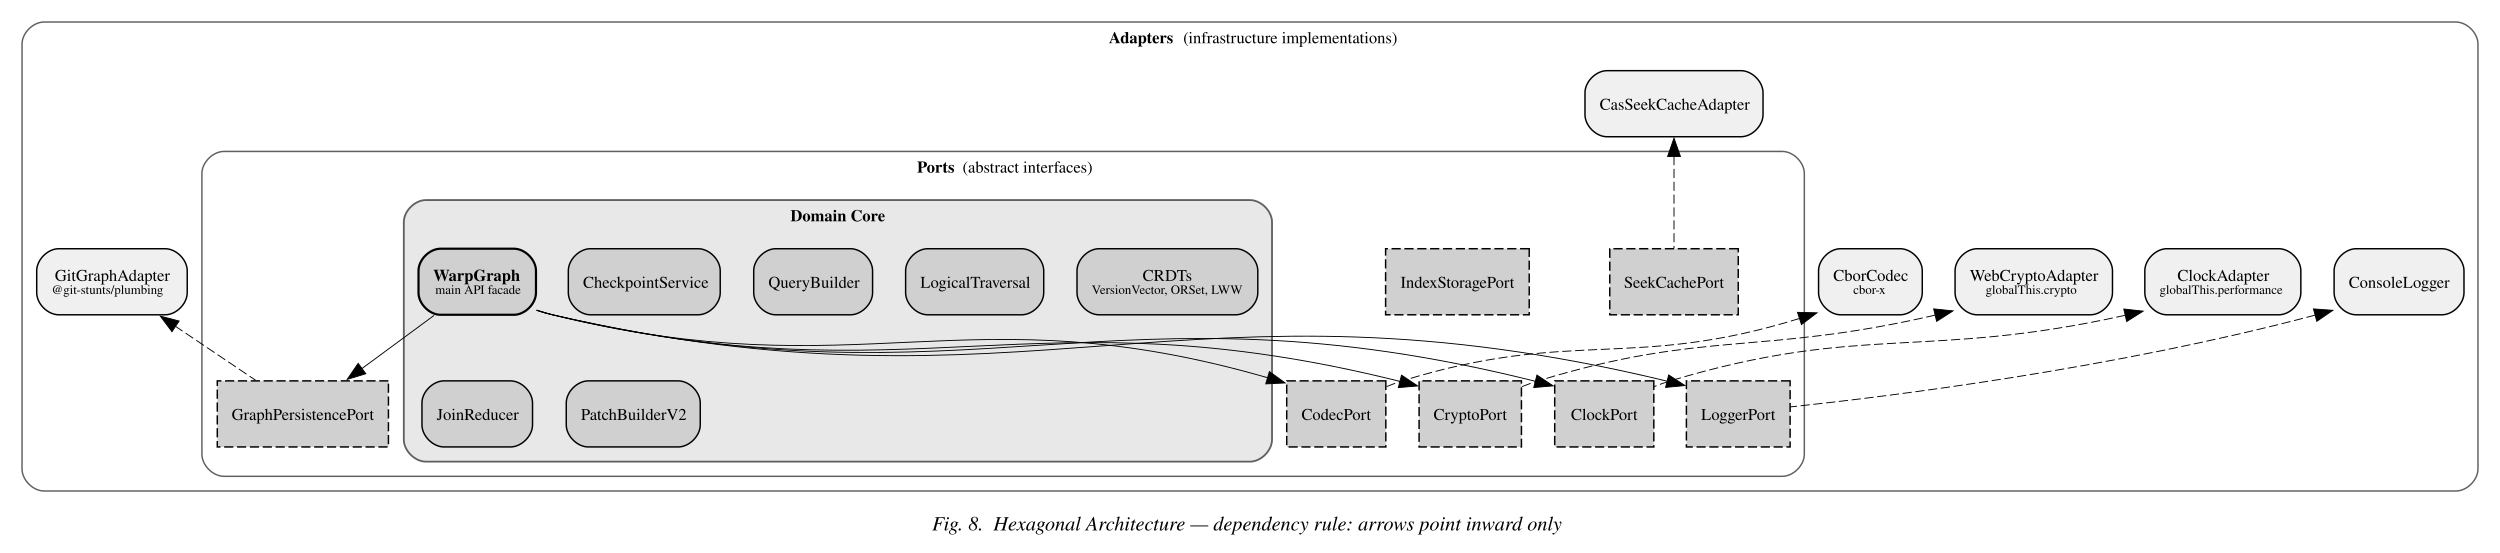
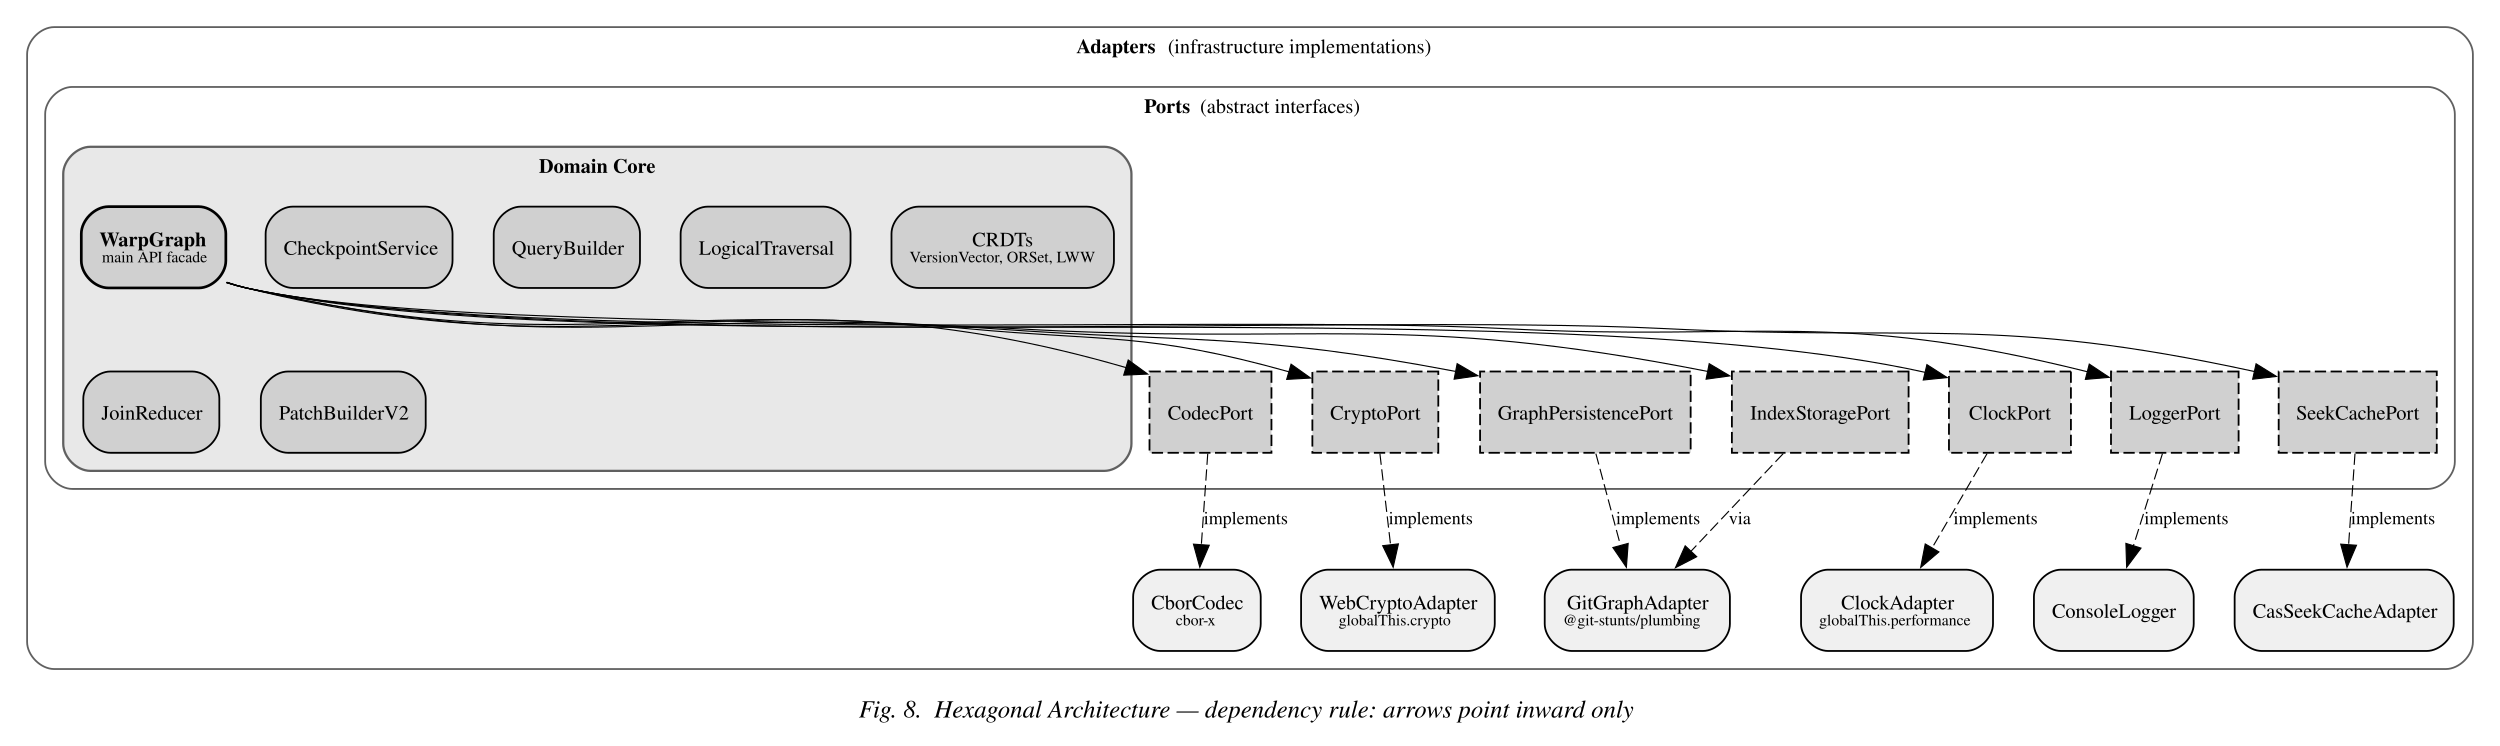
- <svg xmlns="http://www.w3.org/2000/svg" width="1362pt" height="301pt" viewBox="0.00 0.00 1362.00 301.00">
-   <g id="graph0" class="graph" transform="scale(1 1) rotate(0) translate(4 297)">
-     <text xml:space="preserve" text-anchor="start" x="503.75" y="-8.05" font-family="Times,serif" font-style="italic" font-size="11.00">Fig. 8.  Hexagonal Architecture — dependency rule: arrows point inward only</text>
+ <svg xmlns="http://www.w3.org/2000/svg" width="1107pt" height="330pt" viewBox="0.00 0.00 1107.00 330.00">
+   <g id="graph0" class="graph" transform="scale(1 1) rotate(0) translate(4 325.75)">
+     <text xml:space="preserve" text-anchor="start" x="376.25" y="-8.05" font-family="Times,serif" font-style="italic" font-size="11.00">Fig. 8.  Hexagonal Architecture — dependency rule: arrows point inward only</text>
    <g id="clust1" class="cluster">
-       <path fill="none" stroke="#606060" stroke-width="0.8" d="M20,-29.5C20,-29.5 1334,-29.5 1334,-29.5 1340,-29.5 1346,-35.5 1346,-41.5 1346,-41.5 1346,-273 1346,-273 1346,-279 1340,-285 1334,-285 1334,-285 20,-285 20,-285 14,-285 8,-279 8,-273 8,-273 8,-41.5 8,-41.5 8,-35.5 14,-29.5 20,-29.5" />
-       <text xml:space="preserve" text-anchor="start" x="600.12" y="-273.45" font-family="Times,serif" font-weight="bold" font-size="9.00">Adapters</text>
-       <text xml:space="preserve" text-anchor="start" x="636.12" y="-273.45" font-family="Times,serif" font-size="9.00">  (infrastructure implementations)</text>
+       <path fill="none" stroke="#606060" stroke-width="0.8" d="M20,-29.5C20,-29.5 1079,-29.5 1079,-29.5 1085,-29.5 1091,-35.5 1091,-41.5 1091,-41.5 1091,-301.75 1091,-301.75 1091,-307.75 1085,-313.75 1079,-313.75 1079,-313.75 20,-313.75 20,-313.75 14,-313.75 8,-307.75 8,-301.75 8,-301.75 8,-41.5 8,-41.5 8,-35.5 14,-29.5 20,-29.5" />
+       <text xml:space="preserve" text-anchor="start" x="472.62" y="-302.2" font-family="Times,serif" font-weight="bold" font-size="9.00">Adapters</text>
+       <text xml:space="preserve" text-anchor="start" x="508.62" y="-302.2" font-family="Times,serif" font-size="9.00">  (infrastructure implementations)</text>
    </g>
    <g id="clust2" class="cluster">
-       <path fill="none" stroke="#606060" stroke-width="0.8" d="M118,-37.5C118,-37.5 967,-37.5 967,-37.5 973,-37.5 979,-43.5 979,-49.5 979,-49.5 979,-202.5 979,-202.5 979,-208.5 973,-214.5 967,-214.5 967,-214.5 118,-214.5 118,-214.5 112,-214.5 106,-208.5 106,-202.5 106,-202.5 106,-49.5 106,-49.5 106,-43.5 112,-37.5 118,-37.5" />
-       <text xml:space="preserve" text-anchor="start" x="495.62" y="-202.95" font-family="Times,serif" font-weight="bold" font-size="9.00">Ports</text>
-       <text xml:space="preserve" text-anchor="start" x="515.88" y="-202.95" font-family="Times,serif" font-size="9.00">  (abstract interfaces)</text>
+       <path fill="none" stroke="#606060" stroke-width="0.8" d="M28,-109.25C28,-109.25 1071,-109.25 1071,-109.25 1077,-109.25 1083,-115.25 1083,-121.25 1083,-121.25 1083,-275.25 1083,-275.25 1083,-281.25 1077,-287.25 1071,-287.25 1071,-287.25 28,-287.25 28,-287.25 22,-287.25 16,-281.25 16,-275.25 16,-275.25 16,-121.25 16,-121.25 16,-115.25 22,-109.25 28,-109.25" />
+       <text xml:space="preserve" text-anchor="start" x="502.62" y="-275.7" font-family="Times,serif" font-weight="bold" font-size="9.00">Ports</text>
+       <text xml:space="preserve" text-anchor="start" x="522.88" y="-275.7" font-family="Times,serif" font-size="9.00">  (abstract interfaces)</text>
    </g>
    <g id="clust3" class="cluster">
-       <path fill="#e8e8e8" stroke="#606060" d="M228,-45.5C228,-45.5 677,-45.5 677,-45.5 683,-45.5 689,-51.5 689,-57.5 689,-57.5 689,-176 689,-176 689,-182 683,-188 677,-188 677,-188 228,-188 228,-188 222,-188 216,-182 216,-176 216,-176 216,-57.5 216,-57.5 216,-51.5 222,-45.5 228,-45.5" />
-       <text xml:space="preserve" text-anchor="start" x="426.62" y="-176.45" font-family="Times,serif" font-weight="bold" font-size="9.00">Domain Core</text>
+       <path fill="#e8e8e8" stroke="#606060" d="M36,-117.25C36,-117.25 485,-117.25 485,-117.25 491,-117.25 497,-123.25 497,-129.25 497,-129.25 497,-248.75 497,-248.75 497,-254.75 491,-260.75 485,-260.75 485,-260.75 36,-260.75 36,-260.75 30,-260.75 24,-254.75 24,-248.75 24,-248.75 24,-129.25 24,-129.25 24,-123.25 30,-117.25 36,-117.25" />
+       <text xml:space="preserve" text-anchor="start" x="234.62" y="-249.2" font-family="Times,serif" font-weight="bold" font-size="9.00">Domain Core</text>
    </g>
    <g id="node1" class="node">
-       <path fill="#f0f0f0" stroke="black" stroke-width="0.8" d="M86,-161.5C86,-161.5 28,-161.5 28,-161.5 22,-161.5 16,-155.5 16,-149.5 16,-149.5 16,-137.5 16,-137.5 16,-131.5 22,-125.5 28,-125.5 28,-125.5 86,-125.5 86,-125.5 92,-125.5 98,-131.5 98,-137.5 98,-137.5 98,-149.5 98,-149.5 98,-155.5 92,-161.5 86,-161.5" />
-       <text xml:space="preserve" text-anchor="start" x="25.88" y="-143.95" font-family="Times,serif" font-size="9.00">GitGraphAdapter</text>
-       <text xml:space="preserve" text-anchor="start" x="24" y="-136.85" font-family="Times,serif" font-size="7.00">@git-stunts/plumbing</text>
+       <path fill="#f0f0f0" stroke="black" stroke-width="0.8" d="M750,-73.5C750,-73.5 692,-73.5 692,-73.5 686,-73.5 680,-67.5 680,-61.5 680,-61.5 680,-49.5 680,-49.5 680,-43.5 686,-37.5 692,-37.5 692,-37.5 750,-37.5 750,-37.5 756,-37.5 762,-43.5 762,-49.5 762,-49.5 762,-61.5 762,-61.5 762,-67.5 756,-73.5 750,-73.5" />
+       <text xml:space="preserve" text-anchor="start" x="689.88" y="-55.95" font-family="Times,serif" font-size="9.00">GitGraphAdapter</text>
+       <text xml:space="preserve" text-anchor="start" x="688" y="-48.85" font-family="Times,serif" font-size="7.00">@git-stunts/plumbing</text>
+     </g>
+     <g id="node2" class="node">
+       <path fill="#f0f0f0" stroke="black" stroke-width="0.8" d="M542.25,-73.5C542.25,-73.5 509.75,-73.5 509.75,-73.5 503.75,-73.5 497.75,-67.5 497.75,-61.5 497.75,-61.5 497.75,-49.5 497.75,-49.5 497.75,-43.5 503.75,-37.5 509.75,-37.5 509.75,-37.5 542.25,-37.5 542.25,-37.5 548.25,-37.5 554.25,-43.5 554.25,-49.5 554.25,-49.5 554.25,-61.5 554.25,-61.5 554.25,-67.5 548.25,-73.5 542.25,-73.5" />
+       <text xml:space="preserve" text-anchor="start" x="505.75" y="-55.95" font-family="Times,serif" font-size="9.00">CborCodec</text>
+       <text xml:space="preserve" text-anchor="start" x="516.62" y="-48.85" font-family="Times,serif" font-size="7.00">cbor-x</text>
+     </g>
+     <g id="node3" class="node">
+       <path fill="#f0f0f0" stroke="black" stroke-width="0.8" d="M645.88,-73.5C645.88,-73.5 584.12,-73.5 584.12,-73.5 578.12,-73.5 572.12,-67.5 572.12,-61.5 572.12,-61.5 572.12,-49.5 572.12,-49.5 572.12,-43.5 578.12,-37.5 584.12,-37.5 584.12,-37.5 645.88,-37.5 645.88,-37.5 651.88,-37.5 657.88,-43.5 657.88,-49.5 657.88,-49.5 657.88,-61.5 657.88,-61.5 657.88,-67.5 651.88,-73.5 645.88,-73.5" />
+       <text xml:space="preserve" text-anchor="start" x="580.12" y="-55.95" font-family="Times,serif" font-size="9.00">WebCryptoAdapter</text>
+       <text xml:space="preserve" text-anchor="start" x="588.75" y="-48.85" font-family="Times,serif" font-size="7.00">globalThis.crypto</text>
+     </g>
+     <g id="node4" class="node">
+       <path fill="#f0f0f0" stroke="black" stroke-width="0.8" d="M866.5,-73.5C866.5,-73.5 805.5,-73.5 805.5,-73.5 799.5,-73.5 793.5,-67.5 793.5,-61.5 793.5,-61.5 793.5,-49.5 793.5,-49.5 793.5,-43.5 799.5,-37.5 805.5,-37.5 805.5,-37.5 866.5,-37.5 866.5,-37.5 872.5,-37.5 878.5,-43.5 878.5,-49.5 878.5,-49.5 878.5,-61.5 878.5,-61.5 878.5,-67.5 872.5,-73.5 866.5,-73.5" />
+       <text xml:space="preserve" text-anchor="start" x="811.25" y="-55.95" font-family="Times,serif" font-size="9.00">ClockAdapter</text>
+       <text xml:space="preserve" text-anchor="start" x="801.5" y="-48.85" font-family="Times,serif" font-size="7.00">globalThis.performance</text>
+     </g>
+     <g id="node5" class="node">
+       <path fill="#f0f0f0" stroke="black" stroke-width="0.8" d="M955.38,-73.5C955.38,-73.5 908.62,-73.5 908.62,-73.5 902.62,-73.5 896.62,-67.5 896.62,-61.5 896.62,-61.5 896.62,-49.5 896.62,-49.5 896.62,-43.5 902.62,-37.5 908.62,-37.5 908.62,-37.5 955.38,-37.5 955.38,-37.5 961.38,-37.5 967.38,-43.5 967.38,-49.5 967.38,-49.5 967.38,-61.5 967.38,-61.5 967.38,-67.5 961.38,-73.5 955.38,-73.5" />
+       <text xml:space="preserve" text-anchor="start" x="904.62" y="-52.2" font-family="Times,serif" font-size="9.00">ConsoleLogger</text>
+     </g>
+     <g id="node6" class="node">
+       <path fill="#f0f0f0" stroke="black" stroke-width="0.8" d="M1070.5,-73.5C1070.5,-73.5 997.5,-73.5 997.5,-73.5 991.5,-73.5 985.5,-67.5 985.5,-61.5 985.5,-61.5 985.5,-49.5 985.5,-49.5 985.5,-43.5 991.5,-37.5 997.5,-37.5 997.5,-37.5 1070.5,-37.5 1070.5,-37.5 1076.5,-37.5 1082.5,-43.5 1082.5,-49.5 1082.5,-49.5 1082.5,-61.5 1082.5,-61.5 1082.5,-67.5 1076.5,-73.5 1070.5,-73.5" />
+       <text xml:space="preserve" text-anchor="start" x="993.5" y="-52.2" font-family="Times,serif" font-size="9.00">CasSeekCacheAdapter</text>
    </g>
    <g id="node7" class="node">
-       <polygon fill="#d0d0d0" stroke="black" stroke-width="0.8" stroke-dasharray="5,2" points="207.62,-89.5 114.38,-89.5 114.38,-53.5 207.62,-53.5 207.62,-89.5" />
-       <text xml:space="preserve" text-anchor="middle" x="161" y="-68.2" font-family="Times,serif" font-size="9.00">GraphPersistencePort</text>
+       <polygon fill="#d0d0d0" stroke="black" stroke-width="0.8" stroke-dasharray="5,2" points="744.62,-161.25 651.38,-161.25 651.38,-125.25 744.62,-125.25 744.62,-161.25" />
+       <text xml:space="preserve" text-anchor="middle" x="698" y="-139.95" font-family="Times,serif" font-size="9.00">GraphPersistencePort</text>
    </g>
    <g id="edge1" class="edge">
-       <path fill="none" stroke="black" stroke-width="0.5" stroke-dasharray="5,2" d="M91.31,-119.41C105.62,-109.77 121.97,-98.77 135.23,-89.85" />
-       <polygon fill="black" stroke="black" stroke-width="0.5" points="89.68,-116.29 83.34,-124.77 93.59,-122.09 89.68,-116.29" />
-     </g>
-     <g id="node2" class="node">
-       <path fill="#f0f0f0" stroke="black" stroke-width="0.8" d="M1031.25,-161.5C1031.25,-161.5 998.75,-161.5 998.75,-161.5 992.75,-161.5 986.75,-155.5 986.75,-149.5 986.75,-149.5 986.75,-137.5 986.75,-137.5 986.75,-131.5 992.75,-125.5 998.75,-125.5 998.75,-125.5 1031.25,-125.5 1031.25,-125.5 1037.25,-125.5 1043.25,-131.5 1043.25,-137.5 1043.25,-137.5 1043.25,-149.5 1043.25,-149.5 1043.25,-155.5 1037.25,-161.5 1031.25,-161.5" />
-       <text xml:space="preserve" text-anchor="start" x="994.75" y="-143.95" font-family="Times,serif" font-size="9.00">CborCodec</text>
-       <text xml:space="preserve" text-anchor="start" x="1005.62" y="-136.85" font-family="Times,serif" font-size="7.00">cbor-x</text>
+       <path fill="none" stroke="black" stroke-width="0.5" stroke-dasharray="5,2" d="M702.65,-124.9C705.8,-113.16 710.03,-97.41 713.63,-83.98" />
+       <polygon fill="black" stroke="black" stroke-width="0.5" points="716.95,-85.12 716.16,-74.56 710.19,-83.31 716.95,-85.12" />
+       <text xml:space="preserve" text-anchor="start" x="711.56" y="-93.65" font-family="Times,serif" font-size="8.00">implements</text>
    </g>
    <g id="node8" class="node">
-       <polygon fill="#d0d0d0" stroke="black" stroke-width="0.8" stroke-dasharray="5,2" points="751,-89.5 697,-89.5 697,-53.5 751,-53.5 751,-89.5" />
-       <text xml:space="preserve" text-anchor="middle" x="724" y="-68.2" font-family="Times,serif" font-size="9.00">CodecPort</text>
+       <polygon fill="#d0d0d0" stroke="black" stroke-width="0.8" stroke-dasharray="5,2" points="559,-161.25 505,-161.25 505,-125.25 559,-125.25 559,-161.25" />
+       <text xml:space="preserve" text-anchor="middle" x="532" y="-139.95" font-family="Times,serif" font-size="9.00">CodecPort</text>
    </g>
    <g id="edge2" class="edge">
-       <path fill="none" stroke="black" stroke-width="0.5" stroke-dasharray="5,2" d="M976.42,-123.52C885.51,-95.26 852.52,-118.18 760,-89.5 757.1,-88.6 754.13,-87.51 751.2,-86.31" />
-       <polygon fill="black" stroke="black" stroke-width="0.5" points="975.28,-126.83 985.88,-126.58 977.44,-120.17 975.28,-126.83" />
-     </g>
-     <g id="node3" class="node">
-       <path fill="#f0f0f0" stroke="black" stroke-width="0.8" d="M1134.88,-161.5C1134.88,-161.5 1073.12,-161.5 1073.12,-161.5 1067.12,-161.5 1061.12,-155.5 1061.12,-149.5 1061.12,-149.5 1061.12,-137.5 1061.12,-137.5 1061.12,-131.5 1067.12,-125.5 1073.12,-125.5 1073.12,-125.5 1134.88,-125.5 1134.88,-125.5 1140.88,-125.5 1146.88,-131.5 1146.88,-137.5 1146.88,-137.5 1146.88,-149.5 1146.88,-149.5 1146.88,-155.5 1140.88,-161.5 1134.88,-161.5" />
-       <text xml:space="preserve" text-anchor="start" x="1069.12" y="-143.95" font-family="Times,serif" font-size="9.00">WebCryptoAdapter</text>
-       <text xml:space="preserve" text-anchor="start" x="1077.75" y="-136.85" font-family="Times,serif" font-size="7.00">globalThis.crypto</text>
+       <path fill="none" stroke="black" stroke-width="0.5" stroke-dasharray="5,2" d="M530.79,-124.9C529.97,-113.27 528.88,-97.72 527.95,-84.38" />
+       <polygon fill="black" stroke="black" stroke-width="0.5" points="531.45,-84.31 527.27,-74.58 524.47,-84.8 531.45,-84.31" />
+       <text xml:space="preserve" text-anchor="start" x="529" y="-93.65" font-family="Times,serif" font-size="8.00">implements</text>
    </g>
    <g id="node9" class="node">
-       <polygon fill="#d0d0d0" stroke="black" stroke-width="0.8" stroke-dasharray="5,2" points="824.88,-89.5 769.12,-89.5 769.12,-53.5 824.88,-53.5 824.88,-89.5" />
-       <text xml:space="preserve" text-anchor="middle" x="797" y="-68.2" font-family="Times,serif" font-size="9.00">CryptoPort</text>
+       <polygon fill="#d0d0d0" stroke="black" stroke-width="0.8" stroke-dasharray="5,2" points="632.88,-161.25 577.12,-161.25 577.12,-125.25 632.88,-125.25 632.88,-161.25" />
+       <text xml:space="preserve" text-anchor="middle" x="605" y="-139.95" font-family="Times,serif" font-size="9.00">CryptoPort</text>
    </g>
    <g id="edge3" class="edge">
-       <path fill="none" stroke="black" stroke-width="0.5" stroke-dasharray="5,2" d="M1050.31,-125.32C954.57,-103.22 924.69,-117.27 834,-89.5 831.03,-88.59 827.98,-87.49 824.98,-86.29" />
-       <polygon fill="black" stroke="black" stroke-width="0.5" points="1049.46,-128.72 1059.99,-127.63 1051.08,-121.91 1049.46,-128.72" />
-     </g>
-     <g id="node4" class="node">
-       <path fill="#f0f0f0" stroke="black" stroke-width="0.8" d="M1237.5,-161.5C1237.5,-161.5 1176.5,-161.5 1176.5,-161.5 1170.5,-161.5 1164.5,-155.5 1164.5,-149.5 1164.5,-149.5 1164.5,-137.5 1164.5,-137.5 1164.5,-131.5 1170.5,-125.5 1176.5,-125.5 1176.5,-125.5 1237.5,-125.5 1237.5,-125.5 1243.5,-125.5 1249.5,-131.5 1249.5,-137.5 1249.5,-137.5 1249.5,-149.5 1249.5,-149.5 1249.5,-155.5 1243.5,-161.5 1237.5,-161.5" />
-       <text xml:space="preserve" text-anchor="start" x="1182.25" y="-143.95" font-family="Times,serif" font-size="9.00">ClockAdapter</text>
-       <text xml:space="preserve" text-anchor="start" x="1172.5" y="-136.85" font-family="Times,serif" font-size="7.00">globalThis.performance</text>
+       <path fill="none" stroke="black" stroke-width="0.5" stroke-dasharray="5,2" d="M607.02,-124.9C608.38,-113.27 610.19,-97.72 611.75,-84.38" />
+       <polygon fill="black" stroke="black" stroke-width="0.5" points="615.21,-84.92 612.89,-74.58 608.26,-84.11 615.21,-84.92" />
+       <text xml:space="preserve" text-anchor="start" x="610.9" y="-93.65" font-family="Times,serif" font-size="8.00">implements</text>
    </g>
    <g id="node10" class="node">
-       <polygon fill="#d0d0d0" stroke="black" stroke-width="0.8" stroke-dasharray="5,2" points="897,-89.5 843,-89.5 843,-53.5 897,-53.5 897,-89.5" />
-       <text xml:space="preserve" text-anchor="middle" x="870" y="-68.2" font-family="Times,serif" font-size="9.00">ClockPort</text>
+       <polygon fill="#d0d0d0" stroke="black" stroke-width="0.8" stroke-dasharray="5,2" points="913,-161.25 859,-161.25 859,-125.25 913,-125.25 913,-161.25" />
+       <text xml:space="preserve" text-anchor="middle" x="886" y="-139.95" font-family="Times,serif" font-size="9.00">ClockPort</text>
    </g>
    <g id="edge4" class="edge">
-       <path fill="none" stroke="black" stroke-width="0.5" stroke-dasharray="5,2" d="M1153.86,-125.24C1044.68,-100.94 1010.25,-120.85 906,-89.5 903.09,-88.62 900.11,-87.55 897.18,-86.36" />
-       <polygon fill="black" stroke="black" stroke-width="0.5" points="1153.04,-128.65 1163.57,-127.48 1154.61,-121.83 1153.04,-128.65" />
-     </g>
-     <g id="node5" class="node">
-       <path fill="#f0f0f0" stroke="black" stroke-width="0.8" d="M1326.38,-161.5C1326.38,-161.5 1279.62,-161.5 1279.62,-161.5 1273.62,-161.5 1267.62,-155.5 1267.62,-149.5 1267.62,-149.5 1267.62,-137.5 1267.62,-137.5 1267.62,-131.5 1273.62,-125.5 1279.62,-125.5 1279.62,-125.5 1326.38,-125.5 1326.38,-125.5 1332.38,-125.5 1338.38,-131.5 1338.38,-137.5 1338.38,-137.5 1338.38,-149.5 1338.38,-149.5 1338.38,-155.5 1332.38,-161.5 1326.38,-161.5" />
-       <text xml:space="preserve" text-anchor="start" x="1275.62" y="-140.2" font-family="Times,serif" font-size="9.00">ConsoleLogger</text>
+       <path fill="none" stroke="black" stroke-width="0.5" stroke-dasharray="5,2" d="M875.88,-124.9C868.83,-112.81 859.3,-96.47 851.33,-82.79" />
+       <polygon fill="black" stroke="black" stroke-width="0.5" points="854.55,-81.36 846.48,-74.48 848.5,-84.88 854.55,-81.36" />
+       <text xml:space="preserve" text-anchor="start" x="861" y="-93.65" font-family="Times,serif" font-size="8.00">implements</text>
    </g>
    <g id="node11" class="node">
-       <polygon fill="#d0d0d0" stroke="black" stroke-width="0.8" stroke-dasharray="5,2" points="971.25,-89.5 914.75,-89.5 914.75,-53.5 971.25,-53.5 971.25,-89.5" />
-       <text xml:space="preserve" text-anchor="middle" x="943" y="-68.2" font-family="Times,serif" font-size="9.00">LoggerPort</text>
+       <polygon fill="#d0d0d0" stroke="black" stroke-width="0.8" stroke-dasharray="5,2" points="987.25,-161.25 930.75,-161.25 930.75,-125.25 987.25,-125.25 987.25,-161.25" />
+       <text xml:space="preserve" text-anchor="middle" x="959" y="-139.95" font-family="Times,serif" font-size="9.00">LoggerPort</text>
    </g>
    <g id="edge5" class="edge">
-       <path fill="none" stroke="black" stroke-width="0.5" stroke-dasharray="5,2" d="M1257.39,-125.35C1147.25,-96.04 1025.42,-81.07 971.31,-75.3" />
-       <polygon fill="black" stroke="black" stroke-width="0.5" points="1256.37,-128.7 1266.93,-127.94 1258.2,-121.95 1256.37,-128.7" />
+       <path fill="none" stroke="black" stroke-width="0.5" stroke-dasharray="5,2" d="M953.54,-124.9C949.84,-113.16 944.88,-97.41 940.65,-83.98" />
+       <polygon fill="black" stroke="black" stroke-width="0.5" points="944.02,-83.04 937.68,-74.55 937.35,-85.14 944.02,-83.04" />
+       <text xml:space="preserve" text-anchor="start" x="945.5" y="-93.65" font-family="Times,serif" font-size="8.00">implements</text>
    </g>
-     <g id="node6" class="node">
-       <path fill="#f0f0f0" stroke="black" stroke-width="0.8" d="M944.5,-258.5C944.5,-258.5 871.5,-258.5 871.5,-258.5 865.5,-258.5 859.5,-252.5 859.5,-246.5 859.5,-246.5 859.5,-234.5 859.5,-234.5 859.5,-228.5 865.5,-222.5 871.5,-222.5 871.5,-222.5 944.5,-222.5 944.5,-222.5 950.5,-222.5 956.5,-228.5 956.5,-234.5 956.5,-234.5 956.5,-246.5 956.5,-246.5 956.5,-252.5 950.5,-258.5 944.5,-258.5" />
-       <text xml:space="preserve" text-anchor="start" x="867.5" y="-237.2" font-family="Times,serif" font-size="9.00">CasSeekCacheAdapter</text>
+     <g id="node12" class="node">
+       <polygon fill="#d0d0d0" stroke="black" stroke-width="0.8" stroke-dasharray="5,2" points="841.12,-161.25 762.88,-161.25 762.88,-125.25 841.12,-125.25 841.12,-161.25" />
+       <text xml:space="preserve" text-anchor="middle" x="802" y="-139.95" font-family="Times,serif" font-size="9.00">IndexStoragePort</text>
+     </g>
+     <g id="edge7" class="edge">
+       <path fill="none" stroke="black" stroke-width="0.5" stroke-dasharray="5,2" d="M785.61,-124.9C773.86,-112.46 757.86,-95.52 744.72,-81.61" />
+       <polygon fill="black" stroke="black" stroke-width="0.5" points="747.3,-79.24 737.89,-74.38 742.21,-84.05 747.3,-79.24" />
+       <text xml:space="preserve" text-anchor="start" x="761.5" y="-93.65" font-family="Times,serif" font-size="8.00">via</text>
    </g>
    <g id="node13" class="node">
-       <polygon fill="#d0d0d0" stroke="black" stroke-width="0.8" stroke-dasharray="5,2" points="943,-161.5 873,-161.5 873,-125.5 943,-125.5 943,-161.5" />
-       <text xml:space="preserve" text-anchor="middle" x="908" y="-140.2" font-family="Times,serif" font-size="9.00">SeekCachePort</text>
+       <polygon fill="#d0d0d0" stroke="black" stroke-width="0.8" stroke-dasharray="5,2" points="1075,-161.25 1005,-161.25 1005,-125.25 1075,-125.25 1075,-161.25" />
+       <text xml:space="preserve" text-anchor="middle" x="1040" y="-139.95" font-family="Times,serif" font-size="9.00">SeekCachePort</text>
    </g>
    <g id="edge6" class="edge">
-       <path fill="none" stroke="black" stroke-width="0.5" stroke-dasharray="5,2" d="M908,-212C908,-195.74 908,-175.67 908,-161.66" />
-       <polygon fill="black" stroke="black" stroke-width="0.5" points="904.5,-211.76 908,-221.76 911.5,-211.76 904.5,-211.76" />
-     </g>
-     <g id="node12" class="node">
-       <polygon fill="#d0d0d0" stroke="black" stroke-width="0.8" stroke-dasharray="5,2" points="829.12,-161.5 750.88,-161.5 750.88,-125.5 829.12,-125.5 829.12,-161.5" />
-       <text xml:space="preserve" text-anchor="middle" x="790" y="-140.2" font-family="Times,serif" font-size="9.00">IndexStoragePort</text>
+       <path fill="none" stroke="black" stroke-width="0.5" stroke-dasharray="5,2" d="M1038.79,-124.9C1037.97,-113.27 1036.88,-97.72 1035.95,-84.38" />
+       <polygon fill="black" stroke="black" stroke-width="0.5" points="1039.45,-84.31 1035.27,-74.58 1032.47,-84.8 1039.45,-84.31" />
+       <text xml:space="preserve" text-anchor="start" x="1037" y="-93.65" font-family="Times,serif" font-size="8.00">implements</text>
    </g>
    <g id="node14" class="node">
-       <path fill="#d0d0d0" stroke="black" stroke-width="1.2" d="M276,-161.5C276,-161.5 236,-161.5 236,-161.5 230,-161.5 224,-155.5 224,-149.5 224,-149.5 224,-137.5 224,-137.5 224,-131.5 230,-125.5 236,-125.5 236,-125.5 276,-125.5 276,-125.5 282,-125.5 288,-131.5 288,-137.5 288,-137.5 288,-149.5 288,-149.5 288,-155.5 282,-161.5 276,-161.5" />
-       <text xml:space="preserve" text-anchor="start" x="232" y="-143.95" font-family="Times,serif" font-weight="bold" font-size="9.00">WarpGraph</text>
-       <text xml:space="preserve" text-anchor="start" x="233.12" y="-136.85" font-family="Times,serif" font-size="7.00">main API facade</text>
-     </g>
-     <g id="edge7" class="edge">
-       <path fill="none" stroke="black" stroke-width="0.5" d="M232.52,-125.2C220.64,-116.45 206.05,-105.69 193.15,-96.19" />
-       <polygon fill="black" stroke="black" stroke-width="0.5" points="195.28,-93.41 185.15,-90.3 191.13,-99.05 195.28,-93.41" />
+       <path fill="#d0d0d0" stroke="black" stroke-width="1.2" d="M84,-234.25C84,-234.25 44,-234.25 44,-234.25 38,-234.25 32,-228.25 32,-222.25 32,-222.25 32,-210.25 32,-210.25 32,-204.25 38,-198.25 44,-198.25 44,-198.25 84,-198.25 84,-198.25 90,-198.25 96,-204.25 96,-210.25 96,-210.25 96,-222.25 96,-222.25 96,-228.25 90,-234.25 84,-234.25" />
+       <text xml:space="preserve" text-anchor="start" x="40" y="-216.7" font-family="Times,serif" font-weight="bold" font-size="9.00">WarpGraph</text>
+       <text xml:space="preserve" text-anchor="start" x="41.12" y="-209.6" font-family="Times,serif" font-size="7.00">main API facade</text>
    </g>
    <g id="edge8" class="edge">
-       <path fill="none" stroke="black" stroke-width="0.5" d="M288.37,-128.04C291.25,-127.07 294.16,-126.2 297,-125.5 465.23,-84 521.76,-138.85 686.89,-91.13" />
-       <polygon fill="black" stroke="black" stroke-width="0.5" points="687.57,-94.58 696.16,-88.37 685.58,-87.87 687.57,-94.58" />
+       <path fill="none" stroke="black" stroke-width="0.5" d="M96.35,-200.68C99.23,-199.73 102.14,-198.9 105,-198.25 248.22,-165.65 288.51,-190.96 435,-180.25 523.81,-173.75 549.49,-178.6 640.59,-161.28" />
+       <polygon fill="black" stroke="black" stroke-width="0.5" points="641.23,-164.72 650.38,-159.38 639.89,-157.85 641.23,-164.72" />
    </g>
    <g id="edge9" class="edge">
-       <path fill="none" stroke="black" stroke-width="0.5" d="M288.36,-128C291.25,-127.04 294.15,-126.18 297,-125.5 494.38,-78.17 558.12,-139.3 758.81,-89.19" />
-       <polygon fill="black" stroke="black" stroke-width="0.5" points="759.55,-92.62 768.36,-86.74 757.81,-85.84 759.55,-92.62" />
+       <path fill="none" stroke="black" stroke-width="0.5" d="M96.38,-200.8C99.26,-199.83 102.16,-198.95 105,-198.25 273.22,-156.53 329.78,-210.84 494.89,-162.89" />
+       <polygon fill="black" stroke="black" stroke-width="0.5" points="495.58,-166.34 504.16,-160.12 493.58,-159.63 495.58,-166.34" />
    </g>
    <g id="edge10" class="edge">
-       <path fill="none" stroke="black" stroke-width="0.5" d="M288.36,-127.96C291.24,-127.01 294.15,-126.17 297,-125.5 526.61,-71.74 600.39,-147.42 832.77,-89.19" />
-       <polygon fill="black" stroke="black" stroke-width="0.5" points="833.33,-92.66 842.15,-86.78 831.59,-85.87 833.33,-92.66" />
+       <path fill="none" stroke="black" stroke-width="0.5" d="M96.35,-200.68C99.23,-199.74 102.15,-198.9 105,-198.25 243.43,-166.61 282.62,-193.55 424,-180.25 485.13,-174.5 504.14,-178.69 567.01,-161.04" />
+       <polygon fill="black" stroke="black" stroke-width="0.5" points="567.69,-164.49 576.32,-158.35 565.75,-157.76 567.69,-164.49" />
    </g>
    <g id="edge11" class="edge">
-       <path fill="none" stroke="black" stroke-width="0.5" d="M288.35,-127.94C291.24,-126.99 294.15,-126.16 297,-125.5 557.89,-65.5 640.85,-152.96 904.44,-89.3" />
-       <polygon fill="black" stroke="black" stroke-width="0.5" points="905.09,-92.74 913.96,-86.95 903.42,-85.95 905.09,-92.74" />
+       <path fill="none" stroke="black" stroke-width="0.5" d="M96.34,-200.66C99.23,-199.72 102.14,-198.89 105,-198.25 263.56,-162.57 672.8,-200 848.67,-160.83" />
+       <polygon fill="black" stroke="black" stroke-width="0.5" points="849.24,-164.29 858.16,-158.57 847.62,-157.48 849.24,-164.29" />
+     </g>
+     <g id="edge12" class="edge">
+       <path fill="none" stroke="black" stroke-width="0.5" d="M96.33,-200.61C99.22,-199.68 102.14,-198.87 105,-198.25 226.05,-172.11 538.33,-186.76 662,-180.25 774.31,-174.33 807.84,-189.2 920.29,-161.14" />
+       <polygon fill="black" stroke="black" stroke-width="0.5" points="921.13,-164.53 929.96,-158.66 919.4,-157.75 921.13,-164.53" />
+     </g>
+     <g id="edge13" class="edge">
+       <path fill="none" stroke="black" stroke-width="0.5" d="M96.35,-200.67C99.23,-199.73 102.14,-198.9 105,-198.25 178.79,-181.52 369.46,-184.57 445,-180.25 579.01,-172.58 617.32,-187.92 752.37,-161.23" />
+       <polygon fill="black" stroke="black" stroke-width="0.5" points="752.84,-164.71 761.95,-159.3 751.46,-157.85 752.84,-164.71" />
+     </g>
+     <g id="edge14" class="edge">
+       <path fill="none" stroke="black" stroke-width="0.5" d="M96.33,-200.6C99.22,-199.67 102.14,-198.86 105,-198.25 241.52,-169.03 593.56,-187.28 733,-180.25 846.73,-174.51 879.78,-186.18 994.5,-161.19" />
+       <polygon fill="black" stroke="black" stroke-width="0.5" points="995,-164.66 1004,-159.07 993.48,-157.83 995,-164.66" />
    </g>
    <g id="node15" class="node">
-       <path fill="#d0d0d0" stroke="black" stroke-width="0.8" d="M274.12,-89.5C274.12,-89.5 237.88,-89.5 237.88,-89.5 231.88,-89.5 225.88,-83.5 225.88,-77.5 225.88,-77.5 225.88,-65.5 225.88,-65.5 225.88,-59.5 231.88,-53.5 237.88,-53.5 237.88,-53.5 274.12,-53.5 274.12,-53.5 280.12,-53.5 286.12,-59.5 286.12,-65.5 286.12,-65.5 286.12,-77.5 286.12,-77.5 286.12,-83.5 280.12,-89.5 274.12,-89.5" />
-       <text xml:space="preserve" text-anchor="start" x="233.88" y="-68.2" font-family="Times,serif" font-size="9.00">JoinReducer</text>
+       <path fill="#d0d0d0" stroke="black" stroke-width="0.8" d="M81.12,-161.25C81.12,-161.25 44.88,-161.25 44.88,-161.25 38.88,-161.25 32.88,-155.25 32.88,-149.25 32.88,-149.25 32.88,-137.25 32.88,-137.25 32.88,-131.25 38.88,-125.25 44.88,-125.25 44.88,-125.25 81.12,-125.25 81.12,-125.25 87.12,-125.25 93.12,-131.25 93.12,-137.25 93.12,-137.25 93.12,-149.25 93.12,-149.25 93.12,-155.25 87.12,-161.25 81.12,-161.25" />
+       <text xml:space="preserve" text-anchor="start" x="40.88" y="-139.95" font-family="Times,serif" font-size="9.00">JoinReducer</text>
    </g>
    <g id="node16" class="node">
-       <path fill="#d0d0d0" stroke="black" stroke-width="0.8" d="M365.5,-89.5C365.5,-89.5 316.5,-89.5 316.5,-89.5 310.5,-89.5 304.5,-83.5 304.5,-77.5 304.5,-77.5 304.5,-65.5 304.5,-65.5 304.5,-59.5 310.5,-53.5 316.5,-53.5 316.5,-53.5 365.5,-53.5 365.5,-53.5 371.5,-53.5 377.5,-59.5 377.5,-65.5 377.5,-65.5 377.5,-77.5 377.5,-77.5 377.5,-83.5 371.5,-89.5 365.5,-89.5" />
-       <text xml:space="preserve" text-anchor="start" x="312.5" y="-68.2" font-family="Times,serif" font-size="9.00">PatchBuilderV2</text>
+       <path fill="#d0d0d0" stroke="black" stroke-width="0.8" d="M172.5,-161.25C172.5,-161.25 123.5,-161.25 123.5,-161.25 117.5,-161.25 111.5,-155.25 111.5,-149.25 111.5,-149.25 111.5,-137.25 111.5,-137.25 111.5,-131.25 117.5,-125.25 123.5,-125.25 123.5,-125.25 172.5,-125.25 172.5,-125.25 178.5,-125.25 184.5,-131.25 184.5,-137.25 184.5,-137.25 184.5,-149.25 184.5,-149.25 184.5,-155.25 178.5,-161.25 172.5,-161.25" />
+       <text xml:space="preserve" text-anchor="start" x="119.5" y="-139.95" font-family="Times,serif" font-size="9.00">PatchBuilderV2</text>
    </g>
    <g id="node17" class="node">
-       <path fill="#d0d0d0" stroke="black" stroke-width="0.8" d="M376.38,-161.5C376.38,-161.5 317.62,-161.5 317.62,-161.5 311.62,-161.5 305.62,-155.5 305.62,-149.5 305.62,-149.5 305.62,-137.5 305.62,-137.5 305.62,-131.5 311.62,-125.5 317.62,-125.5 317.62,-125.5 376.38,-125.5 376.38,-125.5 382.38,-125.5 388.38,-131.5 388.38,-137.5 388.38,-137.5 388.38,-149.5 388.38,-149.5 388.38,-155.5 382.38,-161.5 376.38,-161.5" />
-       <text xml:space="preserve" text-anchor="start" x="313.62" y="-140.2" font-family="Times,serif" font-size="9.00">CheckpointService</text>
+       <path fill="#d0d0d0" stroke="black" stroke-width="0.8" d="M184.38,-234.25C184.38,-234.25 125.62,-234.25 125.62,-234.25 119.62,-234.25 113.62,-228.25 113.62,-222.25 113.62,-222.25 113.62,-210.25 113.62,-210.25 113.62,-204.25 119.62,-198.25 125.62,-198.25 125.62,-198.25 184.38,-198.25 184.38,-198.25 190.38,-198.25 196.38,-204.25 196.38,-210.25 196.38,-210.25 196.38,-222.25 196.38,-222.25 196.38,-228.25 190.38,-234.25 184.38,-234.25" />
+       <text xml:space="preserve" text-anchor="start" x="121.62" y="-212.95" font-family="Times,serif" font-size="9.00">CheckpointService</text>
    </g>
    <g id="node18" class="node">
-       <path fill="#d0d0d0" stroke="black" stroke-width="0.8" d="M459.38,-161.5C459.38,-161.5 418.62,-161.5 418.62,-161.5 412.62,-161.5 406.62,-155.5 406.62,-149.5 406.62,-149.5 406.62,-137.5 406.62,-137.5 406.62,-131.5 412.62,-125.5 418.62,-125.5 418.62,-125.5 459.38,-125.5 459.38,-125.5 465.38,-125.5 471.38,-131.5 471.38,-137.5 471.38,-137.5 471.38,-149.5 471.38,-149.5 471.38,-155.5 465.38,-161.5 459.38,-161.5" />
-       <text xml:space="preserve" text-anchor="start" x="414.62" y="-140.2" font-family="Times,serif" font-size="9.00">QueryBuilder</text>
+       <path fill="#d0d0d0" stroke="black" stroke-width="0.8" d="M267.38,-234.25C267.38,-234.25 226.62,-234.25 226.62,-234.25 220.62,-234.25 214.62,-228.25 214.62,-222.25 214.62,-222.25 214.62,-210.25 214.62,-210.25 214.62,-204.25 220.62,-198.25 226.62,-198.25 226.62,-198.25 267.38,-198.25 267.38,-198.25 273.38,-198.25 279.38,-204.25 279.38,-210.25 279.38,-210.25 279.38,-222.25 279.38,-222.25 279.38,-228.25 273.38,-234.25 267.38,-234.25" />
+       <text xml:space="preserve" text-anchor="start" x="222.62" y="-212.95" font-family="Times,serif" font-size="9.00">QueryBuilder</text>
    </g>
    <g id="node19" class="node">
-       <path fill="#d0d0d0" stroke="black" stroke-width="0.8" d="M552.62,-161.5C552.62,-161.5 501.38,-161.5 501.38,-161.5 495.38,-161.5 489.38,-155.5 489.38,-149.5 489.38,-149.5 489.38,-137.5 489.38,-137.5 489.38,-131.5 495.38,-125.5 501.38,-125.5 501.38,-125.5 552.62,-125.5 552.62,-125.5 558.62,-125.5 564.62,-131.5 564.62,-137.5 564.62,-137.5 564.62,-149.5 564.62,-149.5 564.62,-155.5 558.62,-161.5 552.62,-161.5" />
-       <text xml:space="preserve" text-anchor="start" x="497.38" y="-140.2" font-family="Times,serif" font-size="9.00">LogicalTraversal</text>
+       <path fill="#d0d0d0" stroke="black" stroke-width="0.8" d="M360.62,-234.25C360.62,-234.25 309.38,-234.25 309.38,-234.25 303.38,-234.25 297.38,-228.25 297.38,-222.25 297.38,-222.25 297.38,-210.25 297.38,-210.25 297.38,-204.25 303.38,-198.25 309.38,-198.25 309.38,-198.25 360.62,-198.25 360.62,-198.25 366.62,-198.25 372.62,-204.25 372.62,-210.25 372.62,-210.25 372.62,-222.25 372.62,-222.25 372.62,-228.25 366.62,-234.25 360.62,-234.25" />
+       <text xml:space="preserve" text-anchor="start" x="305.38" y="-212.95" font-family="Times,serif" font-size="9.00">LogicalTraversal</text>
    </g>
    <g id="node20" class="node">
-       <path fill="#d0d0d0" stroke="black" stroke-width="0.8" d="M669.25,-161.5C669.25,-161.5 594.75,-161.5 594.75,-161.5 588.75,-161.5 582.75,-155.5 582.75,-149.5 582.75,-149.5 582.75,-137.5 582.75,-137.5 582.75,-131.5 588.75,-125.5 594.75,-125.5 594.75,-125.5 669.25,-125.5 669.25,-125.5 675.25,-125.5 681.25,-131.5 681.25,-137.5 681.25,-137.5 681.25,-149.5 681.25,-149.5 681.25,-155.5 675.25,-161.5 669.25,-161.5" />
-       <text xml:space="preserve" text-anchor="start" x="618.5" y="-143.95" font-family="Times,serif" font-size="9.00">CRDTs</text>
-       <text xml:space="preserve" text-anchor="start" x="590.75" y="-136.85" font-family="Times,serif" font-size="7.00">VersionVector, ORSet, LWW</text>
+       <path fill="#d0d0d0" stroke="black" stroke-width="0.8" d="M477.25,-234.25C477.25,-234.25 402.75,-234.25 402.75,-234.25 396.75,-234.25 390.75,-228.25 390.75,-222.25 390.75,-222.25 390.75,-210.25 390.75,-210.25 390.75,-204.25 396.75,-198.25 402.75,-198.25 402.75,-198.25 477.25,-198.25 477.25,-198.25 483.25,-198.25 489.25,-204.25 489.25,-210.25 489.25,-210.25 489.25,-222.25 489.25,-222.25 489.25,-228.25 483.25,-234.25 477.25,-234.25" />
+       <text xml:space="preserve" text-anchor="start" x="426.5" y="-216.7" font-family="Times,serif" font-size="9.00">CRDTs</text>
+       <text xml:space="preserve" text-anchor="start" x="398.75" y="-209.6" font-family="Times,serif" font-size="7.00">VersionVector, ORSet, LWW</text>
    </g>
  </g>
</svg>
